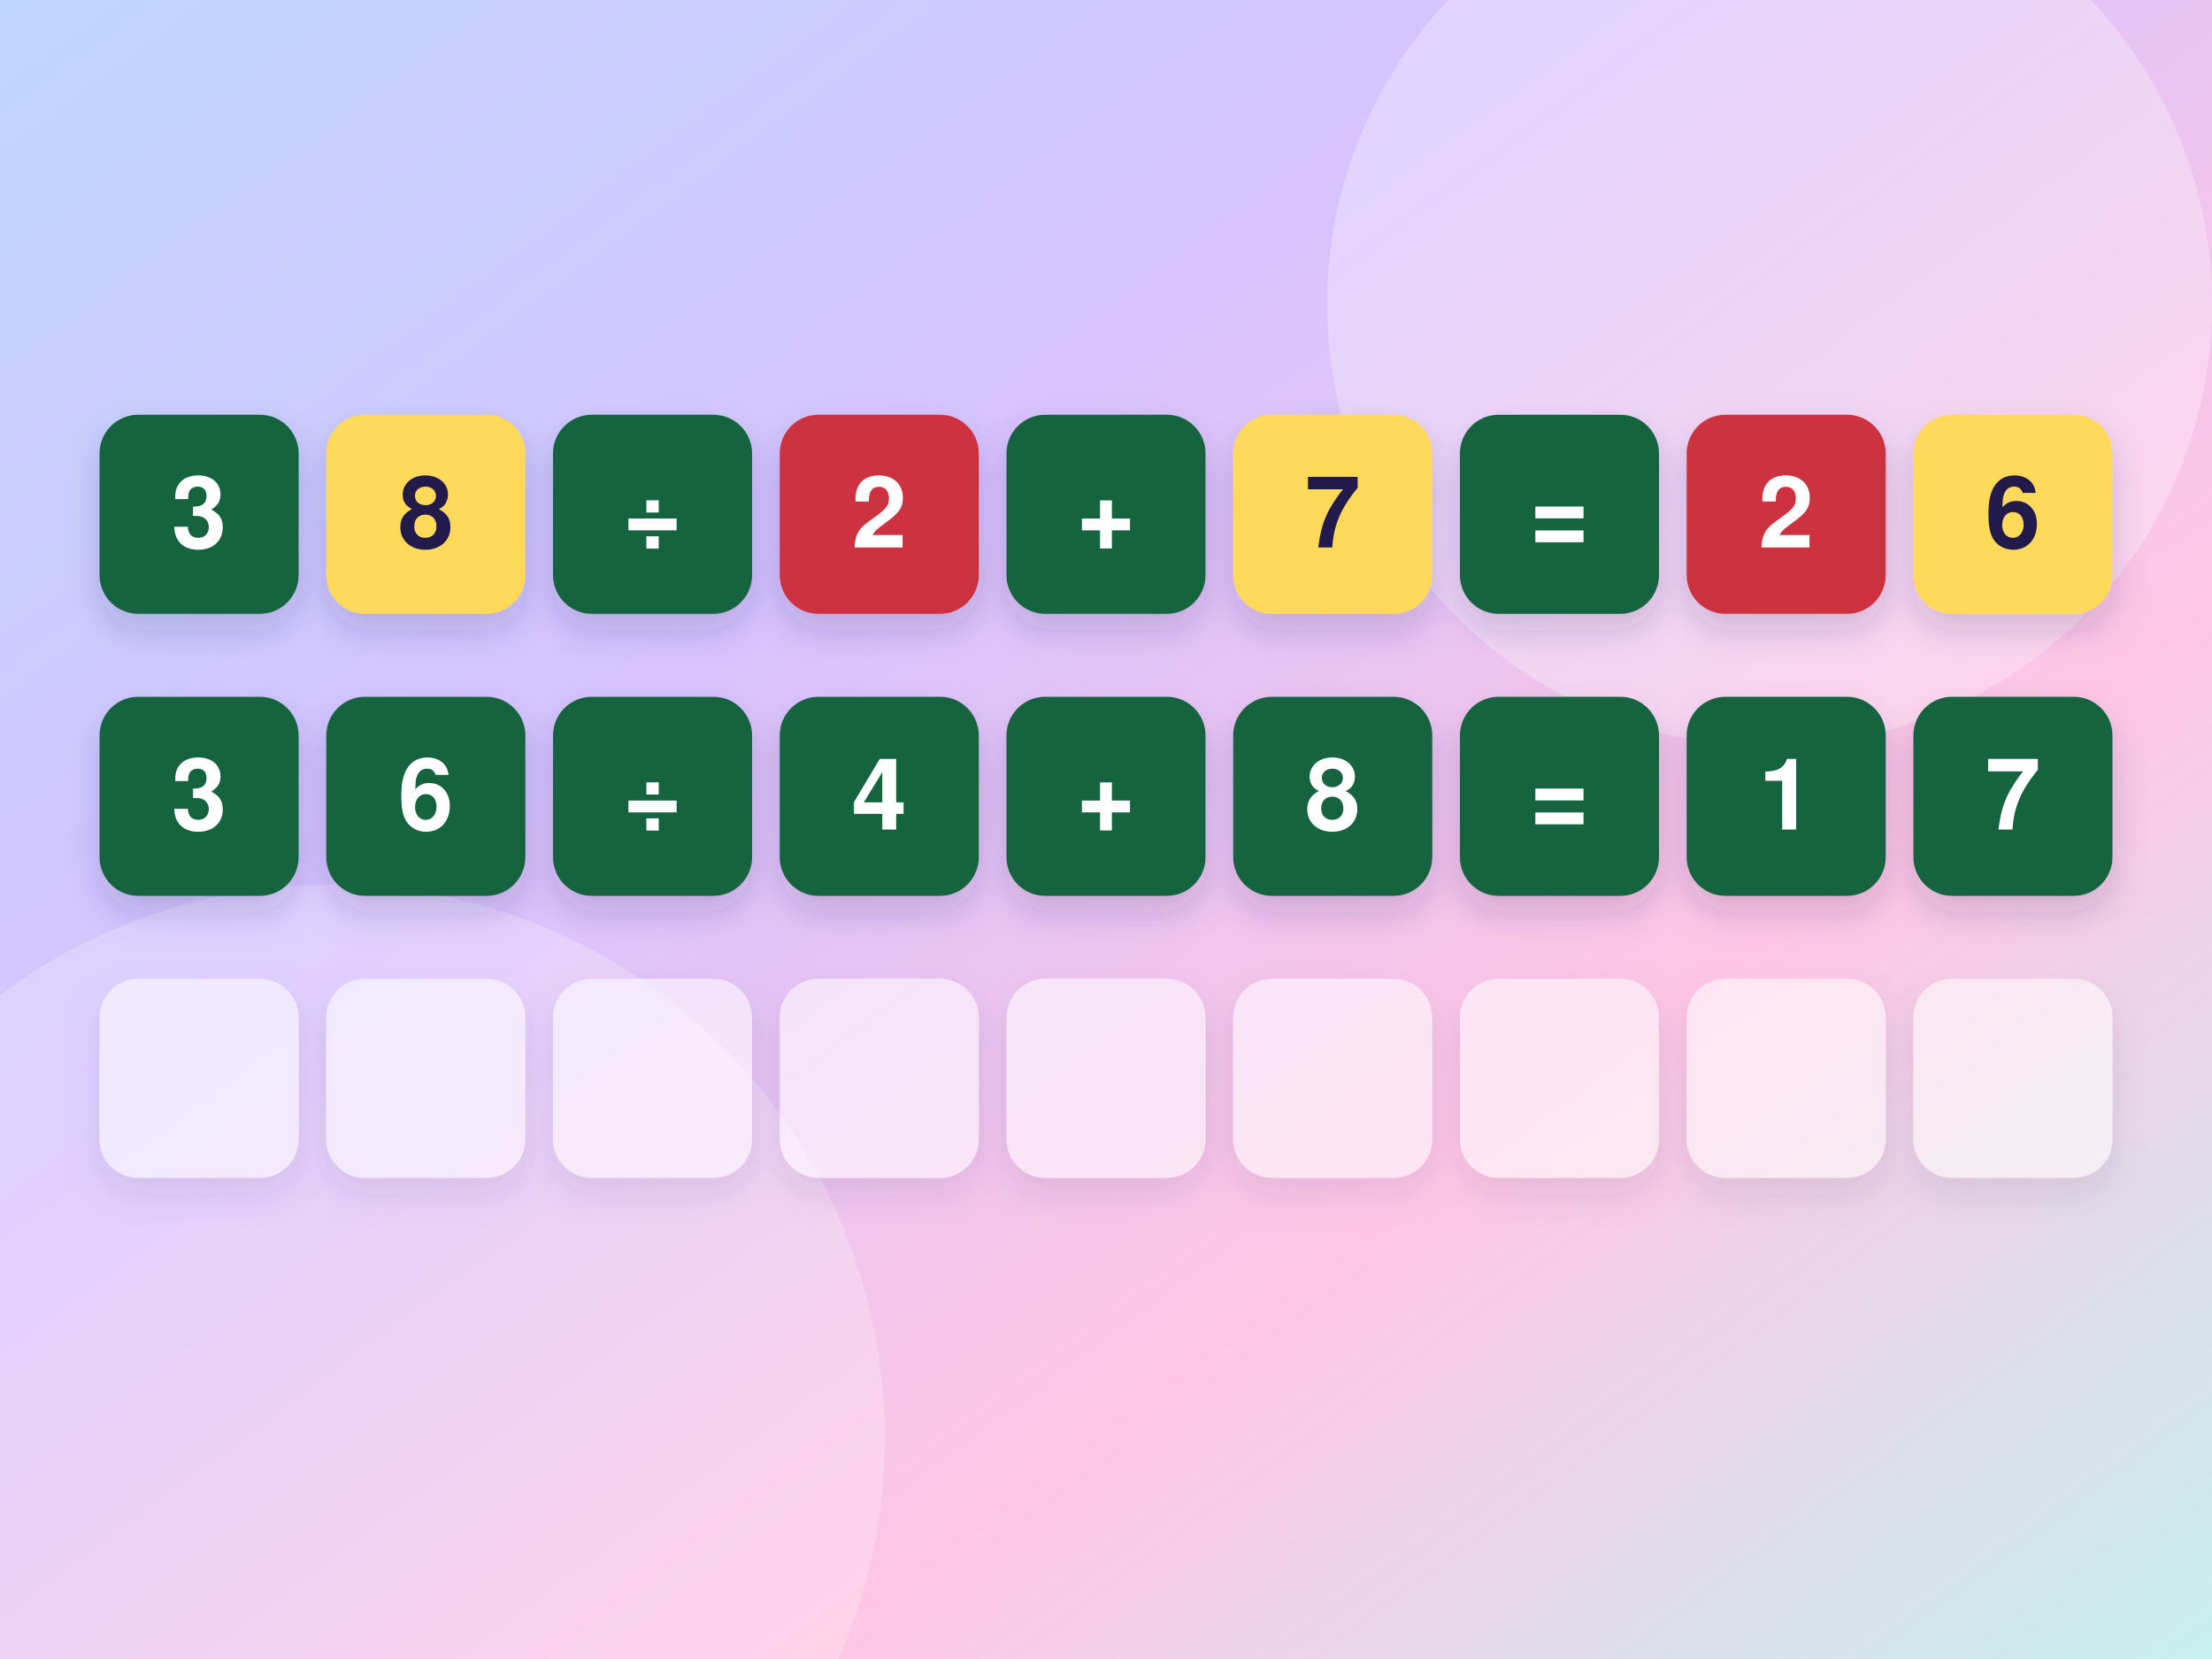
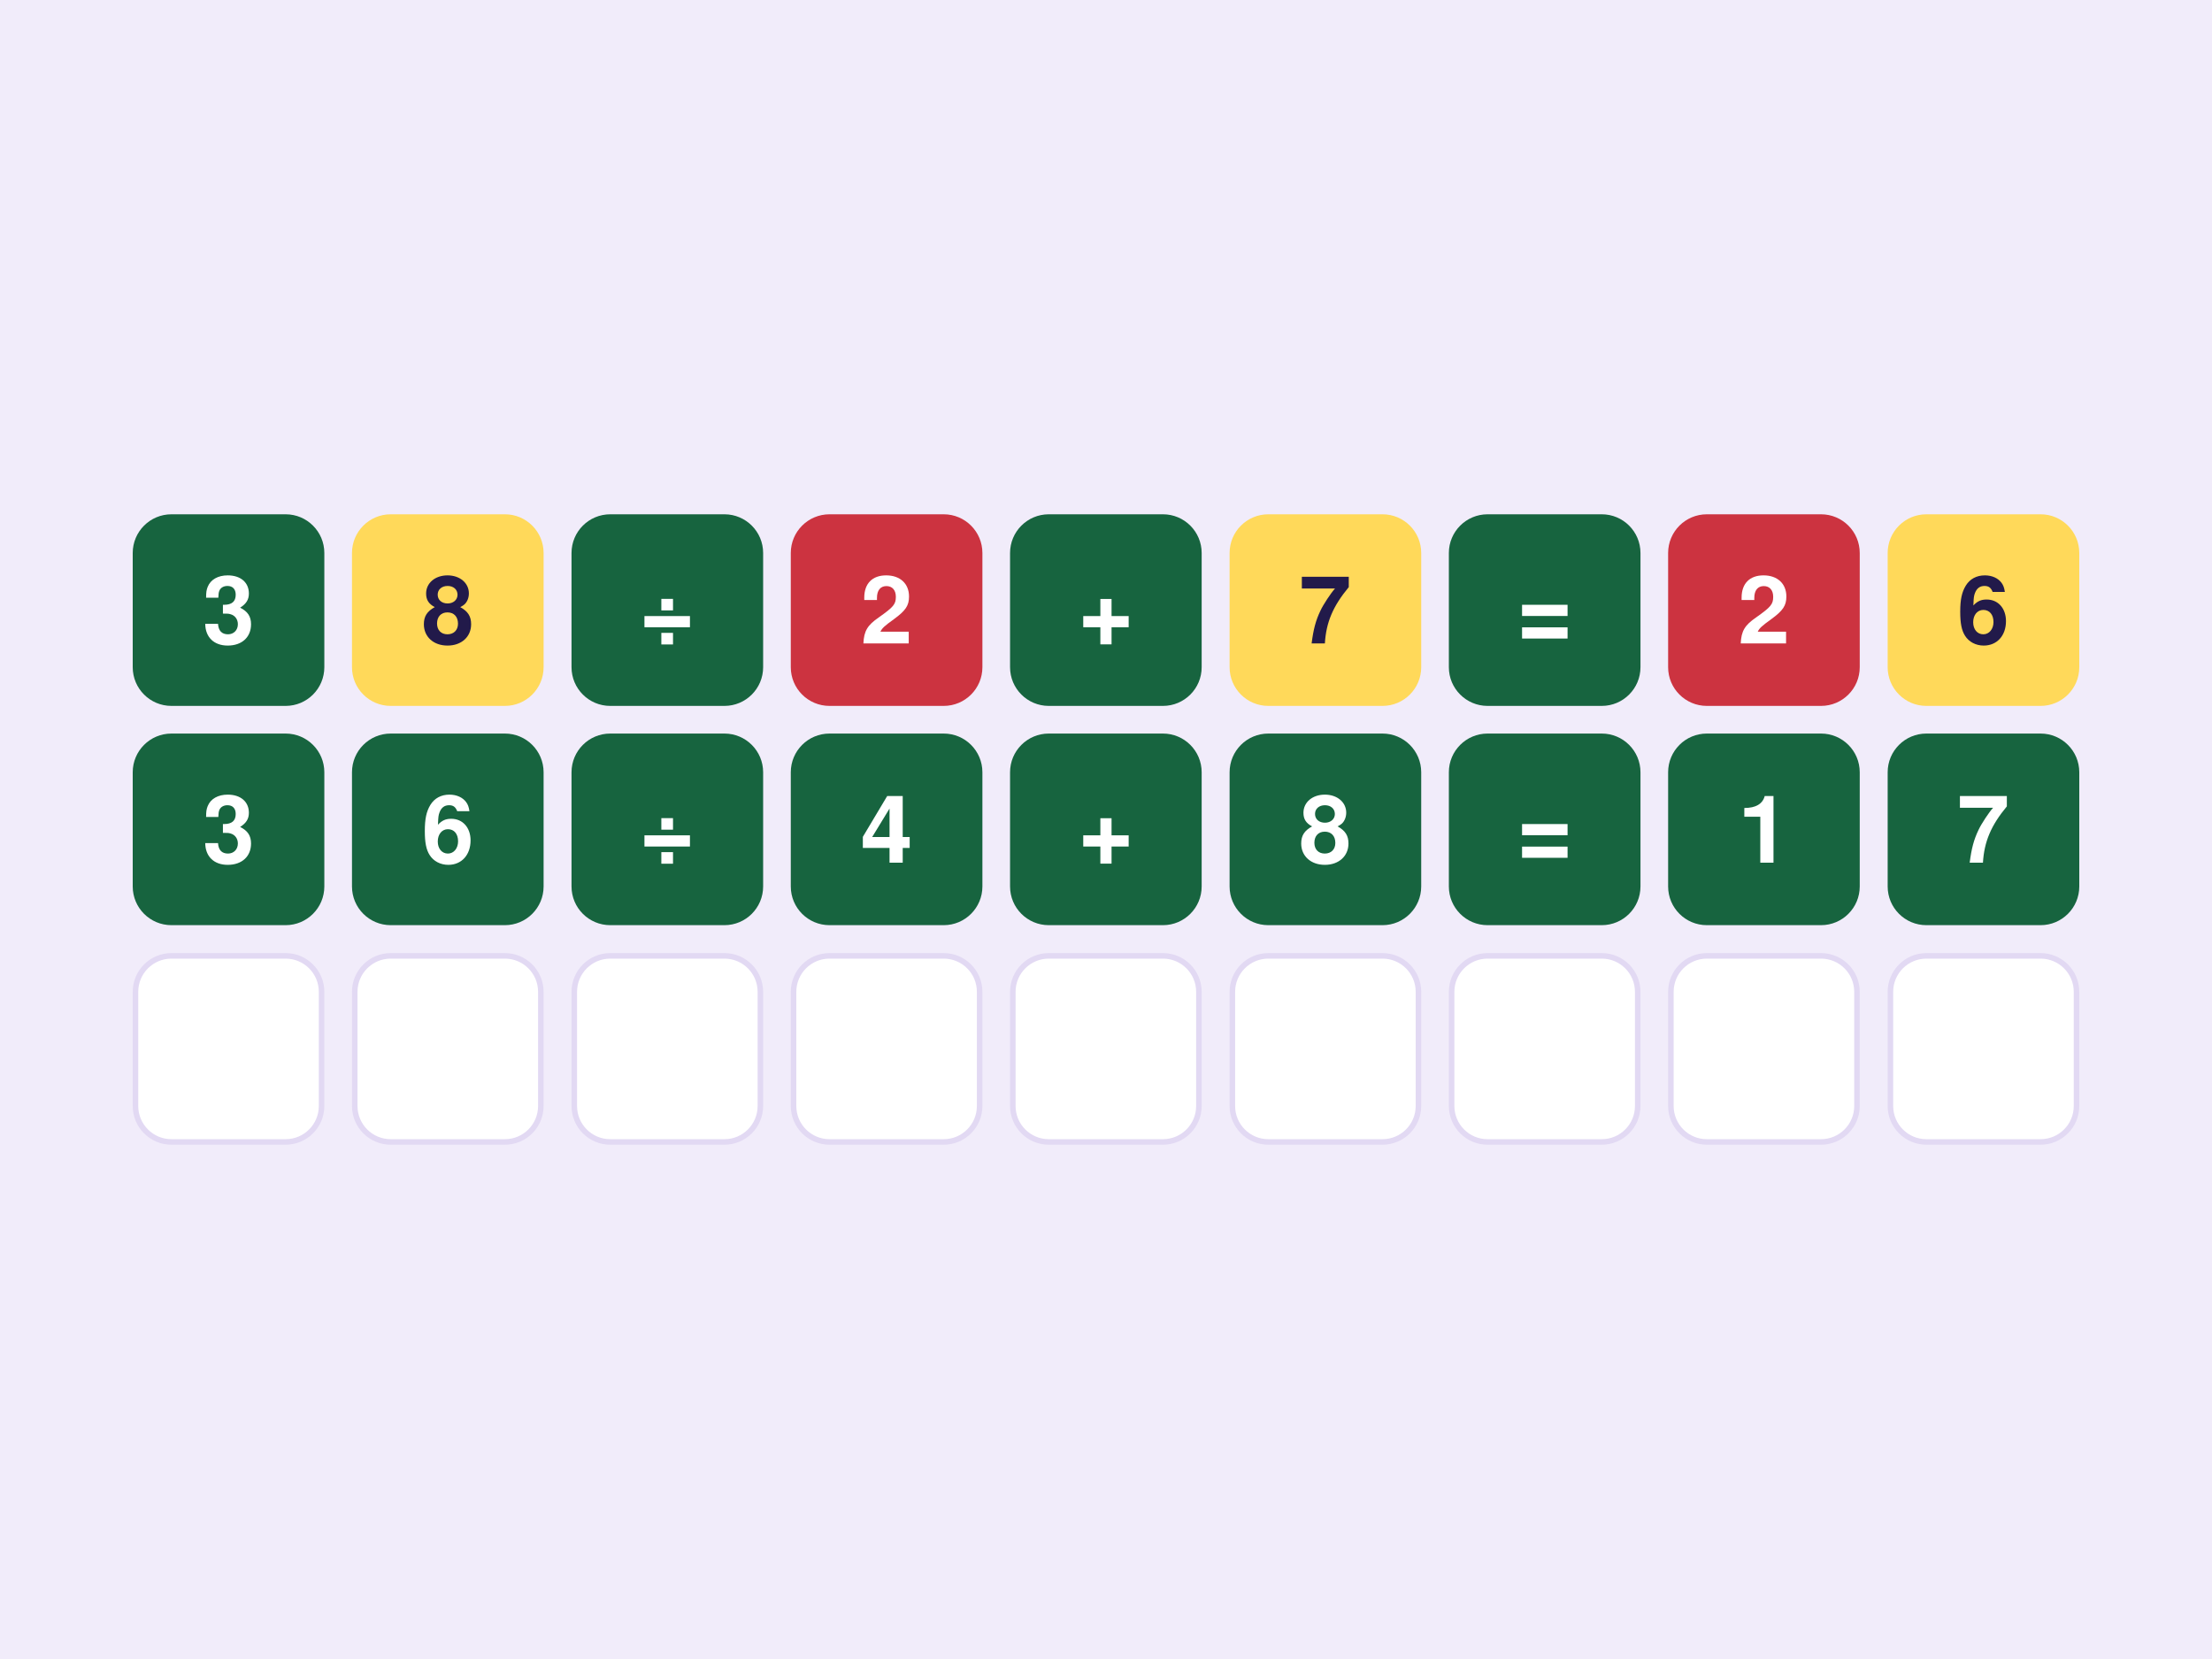
<svg xmlns="http://www.w3.org/2000/svg" viewBox="0 0 800 600" width="800" height="600">
-   <defs>
-     <linearGradient id="bg" x1="0" y1="0" x2="1" y2="1">
-       <stop offset="0" stop-color="#bfd6ff" />
-       <stop offset=".35" stop-color="#d6c3ff" />
-       <stop offset=".68" stop-color="#ffc6e4" />
-       <stop offset="1" stop-color="#c6f0ec" />
-     </linearGradient>
-     <filter id="sh" x="-20%" y="-20%" width="140%" height="160%">
-       <feDropShadow dx="0" dy="6" stdDeviation="6" flood-color="#2b1e66" flood-opacity=".18" />
-     </filter>
-   </defs>
-   <rect width="800" height="600" fill="url(#bg)" />
-   <circle cx="640" cy="110" r="160" fill="#fff" opacity=".28" />
-   <circle cx="120" cy="520" r="200" fill="#fff" opacity=".22" />
-   <rect x="36" y="150" width="72" height="72" rx="14" fill="#17643f" filter="url(#sh)" />
-   <text x="72.0" y="198.0" text-anchor="middle" font-family="DM Sans, Helvetica, Arial, sans-serif" font-size="36" font-weight="700" fill="#fff">3</text>
-   <rect x="118" y="150" width="72" height="72" rx="14" fill="#ffd95a" filter="url(#sh)" />
-   <text x="154.0" y="198.0" text-anchor="middle" font-family="DM Sans, Helvetica, Arial, sans-serif" font-size="36" font-weight="700" fill="#221a4a">8</text>
-   <rect x="200" y="150" width="72" height="72" rx="14" fill="#17643f" filter="url(#sh)" />
-   <text x="236.0" y="198.0" text-anchor="middle" font-family="DM Sans, Helvetica, Arial, sans-serif" font-size="36" font-weight="700" fill="#fff">÷</text>
-   <rect x="282" y="150" width="72" height="72" rx="14" fill="#cc3340" filter="url(#sh)" />
-   <text x="318.0" y="198.0" text-anchor="middle" font-family="DM Sans, Helvetica, Arial, sans-serif" font-size="36" font-weight="700" fill="#fff">2</text>
-   <rect x="364" y="150" width="72" height="72" rx="14" fill="#17643f" filter="url(#sh)" />
-   <text x="400.0" y="198.0" text-anchor="middle" font-family="DM Sans, Helvetica, Arial, sans-serif" font-size="36" font-weight="700" fill="#fff">+</text>
-   <rect x="446" y="150" width="72" height="72" rx="14" fill="#ffd95a" filter="url(#sh)" />
-   <text x="482.0" y="198.0" text-anchor="middle" font-family="DM Sans, Helvetica, Arial, sans-serif" font-size="36" font-weight="700" fill="#221a4a">7</text>
-   <rect x="528" y="150" width="72" height="72" rx="14" fill="#17643f" filter="url(#sh)" />
-   <text x="564.0" y="198.0" text-anchor="middle" font-family="DM Sans, Helvetica, Arial, sans-serif" font-size="36" font-weight="700" fill="#fff">=</text>
-   <rect x="610" y="150" width="72" height="72" rx="14" fill="#cc3340" filter="url(#sh)" />
-   <text x="646.0" y="198.0" text-anchor="middle" font-family="DM Sans, Helvetica, Arial, sans-serif" font-size="36" font-weight="700" fill="#fff">2</text>
-   <rect x="692" y="150" width="72" height="72" rx="14" fill="#ffd95a" filter="url(#sh)" />
-   <text x="728.0" y="198.0" text-anchor="middle" font-family="DM Sans, Helvetica, Arial, sans-serif" font-size="36" font-weight="700" fill="#221a4a">6</text>
-   <rect x="36" y="252" width="72" height="72" rx="14" fill="#17643f" filter="url(#sh)" />
-   <text x="72.0" y="300.0" text-anchor="middle" font-family="DM Sans, Helvetica, Arial, sans-serif" font-size="36" font-weight="700" fill="#fff">3</text>
-   <rect x="118" y="252" width="72" height="72" rx="14" fill="#17643f" filter="url(#sh)" />
-   <text x="154.0" y="300.0" text-anchor="middle" font-family="DM Sans, Helvetica, Arial, sans-serif" font-size="36" font-weight="700" fill="#fff">6</text>
-   <rect x="200" y="252" width="72" height="72" rx="14" fill="#17643f" filter="url(#sh)" />
-   <text x="236.0" y="300.0" text-anchor="middle" font-family="DM Sans, Helvetica, Arial, sans-serif" font-size="36" font-weight="700" fill="#fff">÷</text>
-   <rect x="282" y="252" width="72" height="72" rx="14" fill="#17643f" filter="url(#sh)" />
-   <text x="318.0" y="300.0" text-anchor="middle" font-family="DM Sans, Helvetica, Arial, sans-serif" font-size="36" font-weight="700" fill="#fff">4</text>
-   <rect x="364" y="252" width="72" height="72" rx="14" fill="#17643f" filter="url(#sh)" />
-   <text x="400.0" y="300.0" text-anchor="middle" font-family="DM Sans, Helvetica, Arial, sans-serif" font-size="36" font-weight="700" fill="#fff">+</text>
-   <rect x="446" y="252" width="72" height="72" rx="14" fill="#17643f" filter="url(#sh)" />
-   <text x="482.0" y="300.0" text-anchor="middle" font-family="DM Sans, Helvetica, Arial, sans-serif" font-size="36" font-weight="700" fill="#fff">8</text>
-   <rect x="528" y="252" width="72" height="72" rx="14" fill="#17643f" filter="url(#sh)" />
-   <text x="564.0" y="300.0" text-anchor="middle" font-family="DM Sans, Helvetica, Arial, sans-serif" font-size="36" font-weight="700" fill="#fff">=</text>
-   <rect x="610" y="252" width="72" height="72" rx="14" fill="#17643f" filter="url(#sh)" />
-   <text x="646.0" y="300.0" text-anchor="middle" font-family="DM Sans, Helvetica, Arial, sans-serif" font-size="36" font-weight="700" fill="#fff">1</text>
-   <rect x="692" y="252" width="72" height="72" rx="14" fill="#17643f" filter="url(#sh)" />
-   <text x="728.0" y="300.0" text-anchor="middle" font-family="DM Sans, Helvetica, Arial, sans-serif" font-size="36" font-weight="700" fill="#fff">7</text>
-   <rect x="36" y="354" width="72" height="72" rx="14" fill="#ffffff" filter="url(#sh)" opacity=".55" />
-   <rect x="118" y="354" width="72" height="72" rx="14" fill="#ffffff" filter="url(#sh)" opacity=".55" />
-   <rect x="200" y="354" width="72" height="72" rx="14" fill="#ffffff" filter="url(#sh)" opacity=".55" />
-   <rect x="282" y="354" width="72" height="72" rx="14" fill="#ffffff" filter="url(#sh)" opacity=".55" />
-   <rect x="364" y="354" width="72" height="72" rx="14" fill="#ffffff" filter="url(#sh)" opacity=".55" />
-   <rect x="446" y="354" width="72" height="72" rx="14" fill="#ffffff" filter="url(#sh)" opacity=".55" />
-   <rect x="528" y="354" width="72" height="72" rx="14" fill="#ffffff" filter="url(#sh)" opacity=".55" />
-   <rect x="610" y="354" width="72" height="72" rx="14" fill="#ffffff" filter="url(#sh)" opacity=".55" />
-   <rect x="692" y="354" width="72" height="72" rx="14" fill="#ffffff" filter="url(#sh)" opacity=".55" />
+   <rect width="800" height="600" fill="#f1ecfa" />
+   <rect x="48.0" y="186.0" width="69.3" height="69.3" rx="14" fill="#17643f" />
+   <text x="82.7" y="232.7" text-anchor="middle" font-family="DM Sans, Helvetica, Arial, sans-serif" font-size="34" font-weight="700" fill="#fff">3</text>
+   <rect x="127.3" y="186.0" width="69.3" height="69.3" rx="14" fill="#ffd95a" />
+   <text x="162.0" y="232.7" text-anchor="middle" font-family="DM Sans, Helvetica, Arial, sans-serif" font-size="34" font-weight="700" fill="#221a4a">8</text>
+   <rect x="206.7" y="186.0" width="69.3" height="69.3" rx="14" fill="#17643f" />
+   <text x="241.3" y="232.7" text-anchor="middle" font-family="DM Sans, Helvetica, Arial, sans-serif" font-size="34" font-weight="700" fill="#fff">÷</text>
+   <rect x="286.0" y="186.0" width="69.3" height="69.3" rx="14" fill="#cc3340" />
+   <text x="320.7" y="232.7" text-anchor="middle" font-family="DM Sans, Helvetica, Arial, sans-serif" font-size="34" font-weight="700" fill="#fff">2</text>
+   <rect x="365.3" y="186.0" width="69.3" height="69.3" rx="14" fill="#17643f" />
+   <text x="400.0" y="232.7" text-anchor="middle" font-family="DM Sans, Helvetica, Arial, sans-serif" font-size="34" font-weight="700" fill="#fff">+</text>
+   <rect x="444.7" y="186.0" width="69.3" height="69.3" rx="14" fill="#ffd95a" />
+   <text x="479.3" y="232.7" text-anchor="middle" font-family="DM Sans, Helvetica, Arial, sans-serif" font-size="34" font-weight="700" fill="#221a4a">7</text>
+   <rect x="524.0" y="186.0" width="69.3" height="69.3" rx="14" fill="#17643f" />
+   <text x="558.7" y="232.7" text-anchor="middle" font-family="DM Sans, Helvetica, Arial, sans-serif" font-size="34" font-weight="700" fill="#fff">=</text>
+   <rect x="603.3" y="186.0" width="69.3" height="69.3" rx="14" fill="#cc3340" />
+   <text x="638.0" y="232.7" text-anchor="middle" font-family="DM Sans, Helvetica, Arial, sans-serif" font-size="34" font-weight="700" fill="#fff">2</text>
+   <rect x="682.7" y="186.0" width="69.3" height="69.3" rx="14" fill="#ffd95a" />
+   <text x="717.3" y="232.7" text-anchor="middle" font-family="DM Sans, Helvetica, Arial, sans-serif" font-size="34" font-weight="700" fill="#221a4a">6</text>
+   <rect x="48.0" y="265.3" width="69.3" height="69.3" rx="14" fill="#17643f" />
+   <text x="82.7" y="312.0" text-anchor="middle" font-family="DM Sans, Helvetica, Arial, sans-serif" font-size="34" font-weight="700" fill="#fff">3</text>
+   <rect x="127.3" y="265.3" width="69.3" height="69.3" rx="14" fill="#17643f" />
+   <text x="162.0" y="312.0" text-anchor="middle" font-family="DM Sans, Helvetica, Arial, sans-serif" font-size="34" font-weight="700" fill="#fff">6</text>
+   <rect x="206.7" y="265.3" width="69.3" height="69.3" rx="14" fill="#17643f" />
+   <text x="241.3" y="312.0" text-anchor="middle" font-family="DM Sans, Helvetica, Arial, sans-serif" font-size="34" font-weight="700" fill="#fff">÷</text>
+   <rect x="286.0" y="265.3" width="69.3" height="69.3" rx="14" fill="#17643f" />
+   <text x="320.7" y="312.0" text-anchor="middle" font-family="DM Sans, Helvetica, Arial, sans-serif" font-size="34" font-weight="700" fill="#fff">4</text>
+   <rect x="365.3" y="265.3" width="69.3" height="69.3" rx="14" fill="#17643f" />
+   <text x="400.0" y="312.0" text-anchor="middle" font-family="DM Sans, Helvetica, Arial, sans-serif" font-size="34" font-weight="700" fill="#fff">+</text>
+   <rect x="444.7" y="265.3" width="69.3" height="69.3" rx="14" fill="#17643f" />
+   <text x="479.3" y="312.0" text-anchor="middle" font-family="DM Sans, Helvetica, Arial, sans-serif" font-size="34" font-weight="700" fill="#fff">8</text>
+   <rect x="524.0" y="265.3" width="69.3" height="69.3" rx="14" fill="#17643f" />
+   <text x="558.7" y="312.0" text-anchor="middle" font-family="DM Sans, Helvetica, Arial, sans-serif" font-size="34" font-weight="700" fill="#fff">=</text>
+   <rect x="603.3" y="265.3" width="69.3" height="69.3" rx="14" fill="#17643f" />
+   <text x="638.0" y="312.0" text-anchor="middle" font-family="DM Sans, Helvetica, Arial, sans-serif" font-size="34" font-weight="700" fill="#fff">1</text>
+   <rect x="682.7" y="265.3" width="69.3" height="69.3" rx="14" fill="#17643f" />
+   <text x="717.3" y="312.0" text-anchor="middle" font-family="DM Sans, Helvetica, Arial, sans-serif" font-size="34" font-weight="700" fill="#fff">7</text>
+   <rect x="49.0" y="345.7" width="67.3" height="67.3" rx="13" fill="#fff" stroke="#e2d9f3" stroke-width="2" />
+   <rect x="128.3" y="345.7" width="67.3" height="67.3" rx="13" fill="#fff" stroke="#e2d9f3" stroke-width="2" />
+   <rect x="207.7" y="345.7" width="67.3" height="67.3" rx="13" fill="#fff" stroke="#e2d9f3" stroke-width="2" />
+   <rect x="287.0" y="345.7" width="67.3" height="67.3" rx="13" fill="#fff" stroke="#e2d9f3" stroke-width="2" />
+   <rect x="366.3" y="345.7" width="67.3" height="67.3" rx="13" fill="#fff" stroke="#e2d9f3" stroke-width="2" />
+   <rect x="445.7" y="345.7" width="67.3" height="67.3" rx="13" fill="#fff" stroke="#e2d9f3" stroke-width="2" />
+   <rect x="525.0" y="345.7" width="67.3" height="67.3" rx="13" fill="#fff" stroke="#e2d9f3" stroke-width="2" />
+   <rect x="604.3" y="345.7" width="67.3" height="67.3" rx="13" fill="#fff" stroke="#e2d9f3" stroke-width="2" />
+   <rect x="683.7" y="345.7" width="67.3" height="67.3" rx="13" fill="#fff" stroke="#e2d9f3" stroke-width="2" />
</svg>
